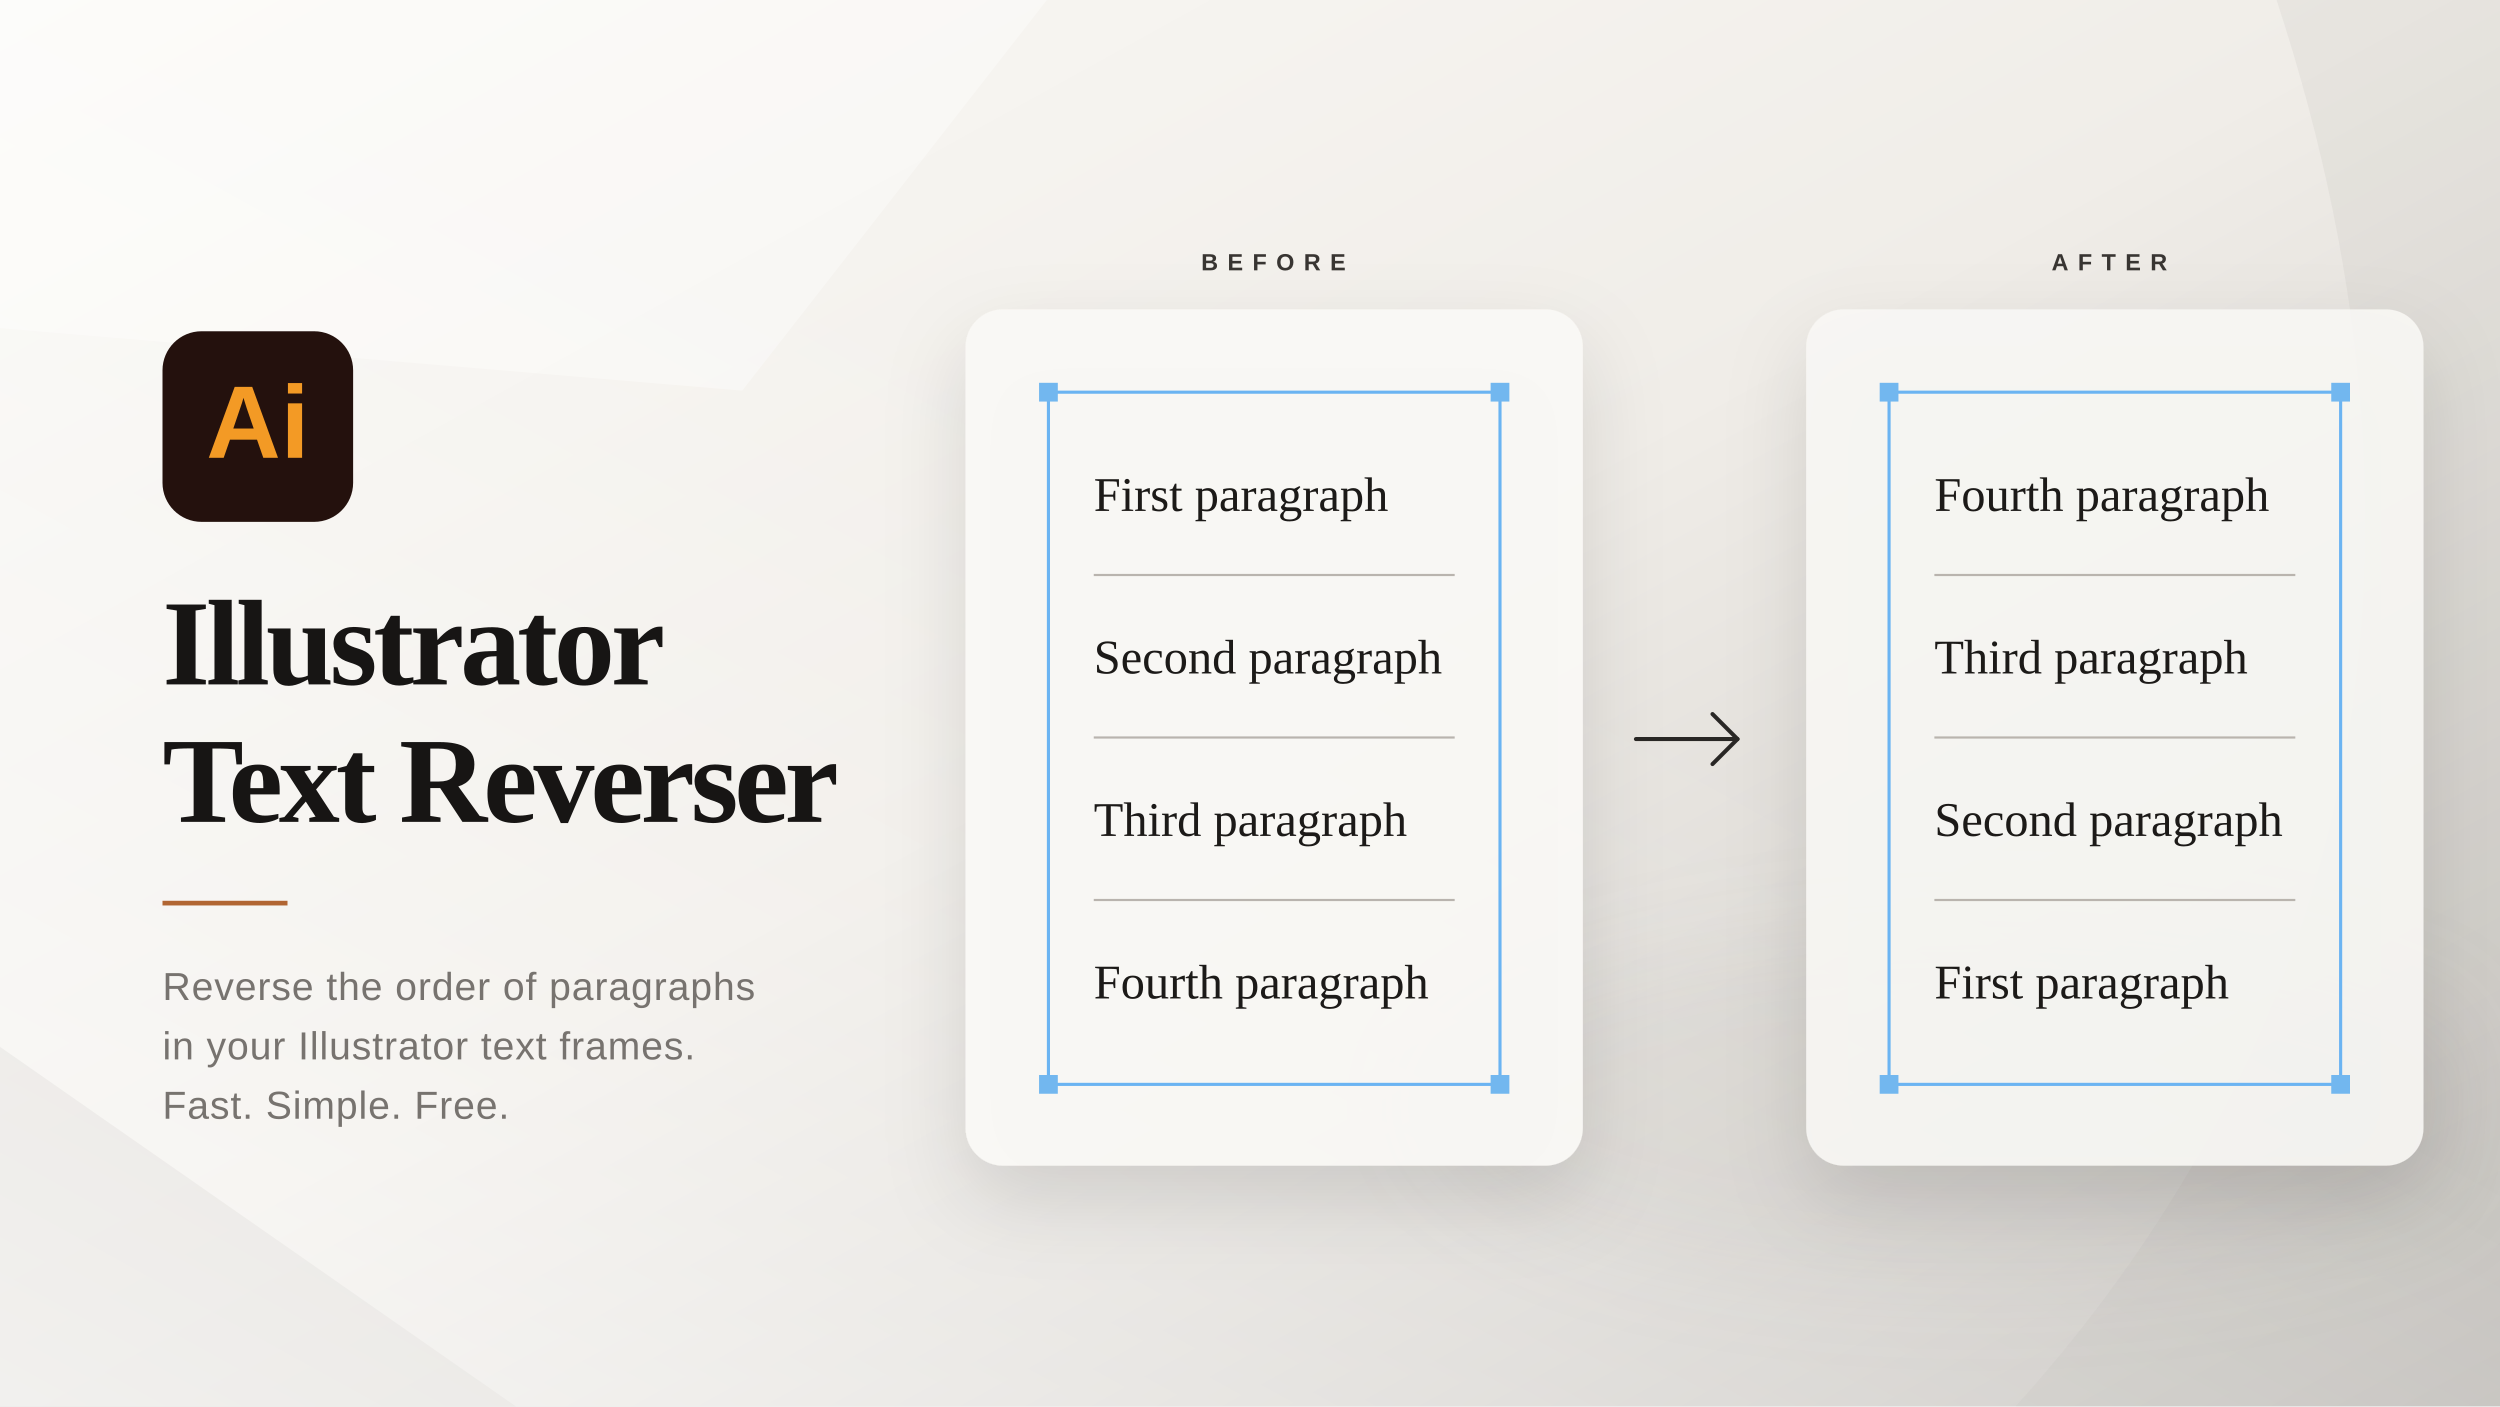
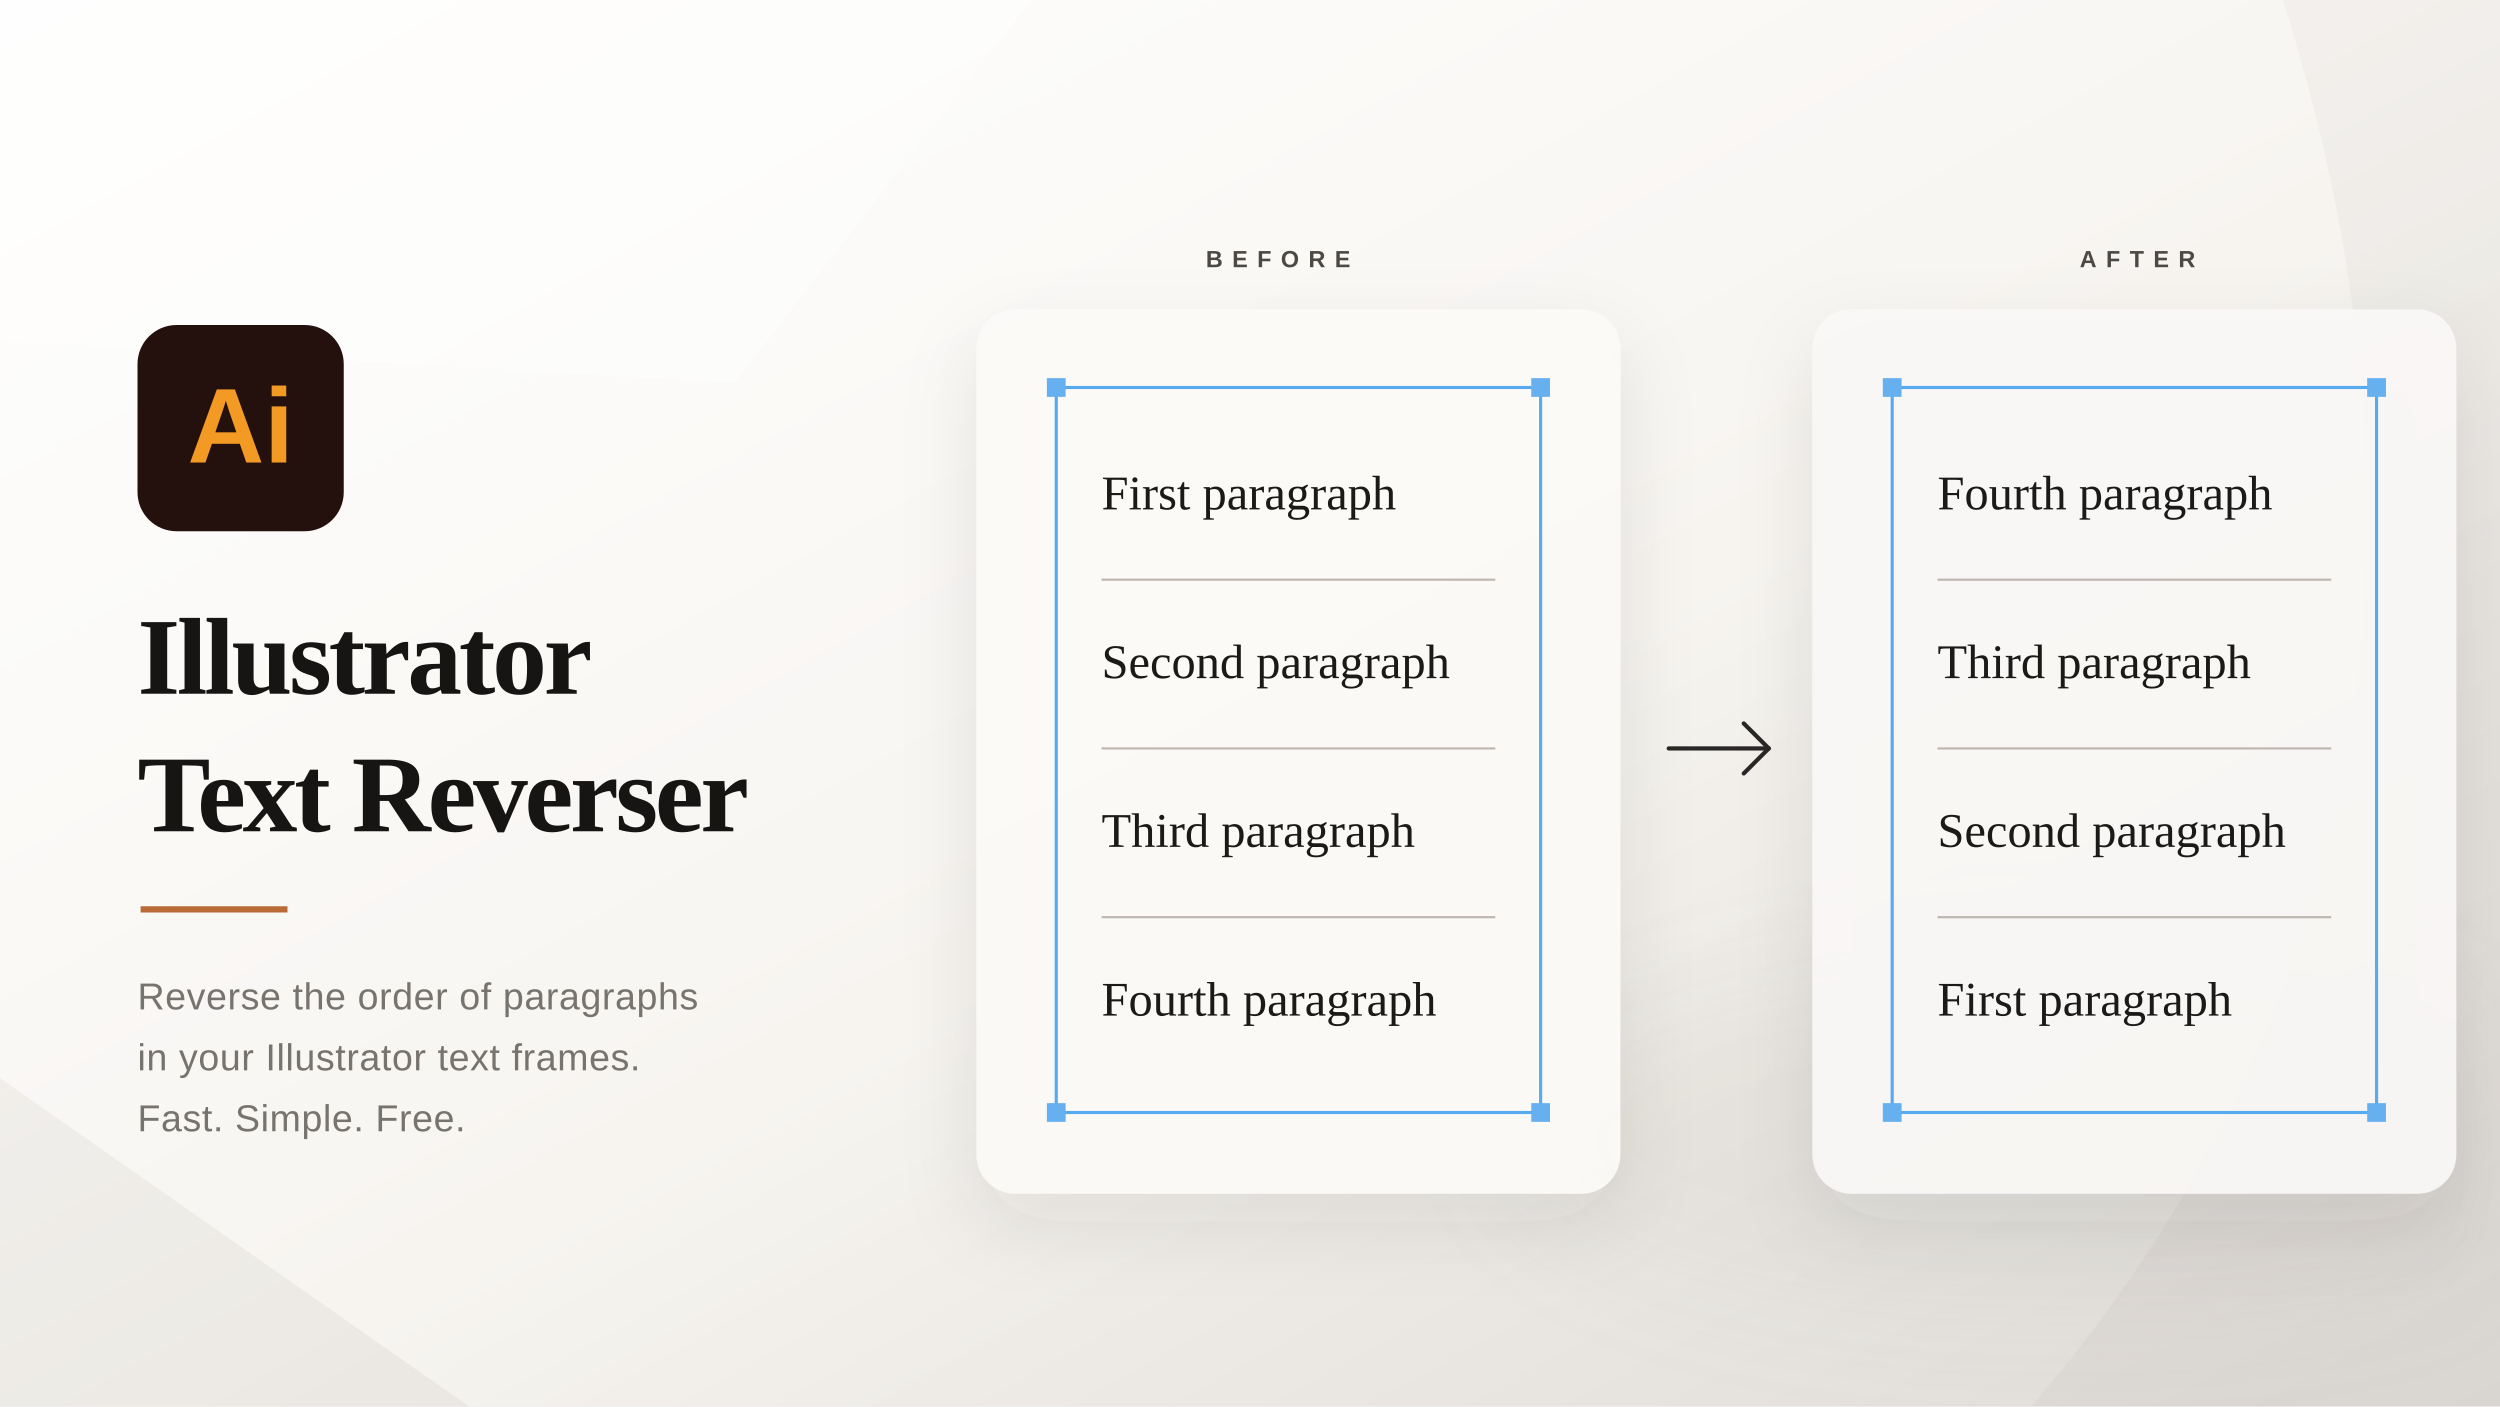
<svg xmlns="http://www.w3.org/2000/svg" width="1600" height="900" viewBox="0 0 1600 900" role="img" aria-labelledby="title desc">
  <defs>
    <linearGradient id="bg" x1="0" y1="0" x2="1" y2="1">
      <stop offset="0" stop-color="#fbfaf7" />
-       <stop offset="0.48" stop-color="#f0ede8" />
-       <stop offset="1" stop-color="#c8c5c1" />
+       <stop offset="0.55" stop-color="#f5f2ed" />
+       <stop offset="1" stop-color="#dedbd6" />
    </linearGradient>
-     <linearGradient id="wash" x1="0" y1="1" x2="1" y2="0">
-       <stop offset="0" stop-color="#ffffff" stop-opacity="0.9" />
-       <stop offset="0.58" stop-color="#ffffff" stop-opacity="0" />
+     <linearGradient id="wash" x1="0" y1="0" x2="1" y2="1">
+       <stop offset="0" stop-color="#ffffff" stop-opacity="0.72" />
+       <stop offset="0.7" stop-color="#ffffff" stop-opacity="0" />
    </linearGradient>
    <filter id="shadow" x="-30%" y="-30%" width="160%" height="180%">
-       <feDropShadow dx="0" dy="22" stdDeviation="26" flood-color="#25211d" flood-opacity="0.13" />
+       <feDropShadow dx="0" dy="20" stdDeviation="25" flood-color="#3a342f" flood-opacity="0.10" />
    </filter>
    <filter id="soft" x="-30%" y="-30%" width="160%" height="160%">
-       <feGaussianBlur stdDeviation="30" />
+       <feGaussianBlur stdDeviation="34" />
    </filter>
  </defs>
  <rect width="1600" height="900" fill="url(#bg)" />
-   <path d="M0 0h670L475 250 0 210Z" fill="#ffffff" opacity="0.34" />
-   <path d="M0 900V670L330 900Z" fill="#d4d0cb" opacity="0.58" />
-   <path d="M1600 0v900h-310c95-105 173-238 205-388 34-158 22-329-38-512Z" fill="#a9a7a4" opacity="0.13" />
-   <ellipse cx="1265" cy="707" rx="355" ry="116" fill="#8a8783" opacity="0.08" filter="url(#soft)" />
-   <rect width="1600" height="900" fill="url(#wash)" opacity="0.64" />
-   <g transform="translate(104 212)">
-     <rect x="0" y="0" width="122" height="122" rx="25" fill="#24110d" />
-     <text x="61" y="81" text-anchor="middle" font-family="Arial, Helvetica, sans-serif" font-size="66" font-weight="700" fill="#f39a25">Ai</text>
-     <text x="0" y="226" font-family="Georgia, 'Times New Roman', serif" font-size="78" font-weight="700" letter-spacing="-2.5" fill="#171514">Illustrator</text>
-     <text x="0" y="314" font-family="Georgia, 'Times New Roman', serif" font-size="78" font-weight="700" letter-spacing="-2.5" fill="#171514">Text Reverser</text>
-     <line x1="0" y1="366" x2="80" y2="366" stroke="#b16532" stroke-width="3" />
-     <text x="0" y="428" font-family="Arial, Helvetica, sans-serif" font-size="25" font-weight="400" letter-spacing="0.6" fill="#77736f">Reverse the order of paragraphs</text>
-     <text x="0" y="466" font-family="Arial, Helvetica, sans-serif" font-size="25" font-weight="400" letter-spacing="0.6" fill="#77736f">in your Illustrator text frames.</text>
-     <text x="0" y="504" font-family="Arial, Helvetica, sans-serif" font-size="25" font-weight="400" letter-spacing="0.6" fill="#77736f">Fast. Simple. Free.</text>
+   <path d="M0 0h660L470 245 0 218Z" fill="#ffffff" opacity="0.34" />
+   <path d="M0 900V690L300 900Z" fill="#d9d5d0" opacity="0.46" />
+   <path d="M1600 0v900h-300c98-113 170-250 200-405 29-151 16-322-39-495Z" fill="#aaa7a2" opacity="0.11" />
+   <ellipse cx="1320" cy="730" rx="360" ry="120" fill="#8e8984" opacity="0.06" filter="url(#soft)" />
+   <rect width="1600" height="900" fill="url(#wash)" />
+   <g transform="translate(88 208)">
+     <rect x="0" y="0" width="132" height="132" rx="25" fill="#24110d" />
+     <text x="66" y="88" text-anchor="middle" font-family="Arial, Helvetica, sans-serif" font-size="68" font-weight="700" fill="#f39a25">Ai</text>
+     <text x="0" y="236" font-family="Georgia, 'Times New Roman', serif" font-size="70" font-weight="700" letter-spacing="-2" fill="#171514">Illustrator</text>
+     <text x="0" y="324" font-family="Georgia, 'Times New Roman', serif" font-size="70" font-weight="700" letter-spacing="-2" fill="#171514">Text Reverser</text>
+     <line x1="2" y1="374" x2="96" y2="374" stroke="#b96a37" stroke-width="4" />
+     <text x="0" y="438" font-family="Arial, Helvetica, sans-serif" font-size="24" font-weight="400" letter-spacing="0.4" fill="#77736f">Reverse the order of paragraphs</text>
+     <text x="0" y="477" font-family="Arial, Helvetica, sans-serif" font-size="24" font-weight="400" letter-spacing="0.4" fill="#77736f">in your Illustrator text frames.</text>
+     <text x="0" y="516" font-family="Arial, Helvetica, sans-serif" font-size="24" font-weight="400" letter-spacing="0.4" fill="#77736f">Fast. Simple. Free.</text>
  </g>
-   <text x="815" y="173" text-anchor="middle" font-family="Arial, Helvetica, sans-serif" font-size="15" font-weight="600" letter-spacing="6" fill="#383532">BEFORE</text>
+   <text x="818" y="171" text-anchor="middle" font-family="Arial, Helvetica, sans-serif" font-size="15" font-weight="600" letter-spacing="6" fill="#4c4844">BEFORE</text>
  <g filter="url(#shadow)">
-     <rect x="618" y="198" width="395" height="548" rx="24" fill="#faf9f6" fill-opacity="0.93" />
+     <rect x="625" y="198" width="412" height="566" rx="25" fill="#fbfaf7" fill-opacity="0.94" />
  </g>
-   <rect x="671" y="251" width="289" height="443" fill="none" stroke="#6bb4f2" stroke-width="2" />
-   <g fill="#72b7ef">
-     <rect x="665" y="245" width="12" height="12" />
-     <rect x="954" y="245" width="12" height="12" />
-     <rect x="665" y="688" width="12" height="12" />
-     <rect x="954" y="688" width="12" height="12" />
+   <rect x="676" y="248" width="310" height="464" fill="none" stroke="#58aaf0" stroke-width="2" />
+   <g fill="#67b0ef">
+     <rect x="670" y="242" width="12" height="12" />
+     <rect x="980" y="242" width="12" height="12" />
+     <rect x="670" y="706" width="12" height="12" />
+     <rect x="980" y="706" width="12" height="12" />
  </g>
  <g font-family="Georgia, 'Times New Roman', serif" font-size="31" fill="#1c1a18">
-     <text x="700" y="327">First paragraph</text>
-     <text x="700" y="431">Second paragraph</text>
-     <text x="700" y="535">Third paragraph</text>
-     <text x="700" y="639">Fourth paragraph</text>
+     <text x="705" y="326">First paragraph</text>
+     <text x="705" y="434">Second paragraph</text>
+     <text x="705" y="542">Third paragraph</text>
+     <text x="705" y="650">Fourth paragraph</text>
  </g>
-   <g stroke="#b9b4ae" stroke-width="1.4">
-     <line x1="700" y1="368" x2="931" y2="368" />
-     <line x1="700" y1="472" x2="931" y2="472" />
-     <line x1="700" y1="576" x2="931" y2="576" />
+   <g stroke="#bdb7b0" stroke-width="1.4">
+     <line x1="705" y1="371" x2="957" y2="371" />
+     <line x1="705" y1="479" x2="957" y2="479" />
+     <line x1="705" y1="587" x2="957" y2="587" />
  </g>
-   <g stroke="#292725" stroke-width="2.6" fill="none" stroke-linecap="round" stroke-linejoin="round">
-     <line x1="1047" y1="473" x2="1112" y2="473" />
-     <polyline points="1096,457 1112,473 1096,489" />
+   <g stroke="#292725" stroke-width="2.7" fill="none" stroke-linecap="round" stroke-linejoin="round">
+     <line x1="1068" y1="479" x2="1132" y2="479" />
+     <polyline points="1116,463 1132,479 1116,495" />
  </g>
-   <text x="1350" y="173" text-anchor="middle" font-family="Arial, Helvetica, sans-serif" font-size="15" font-weight="600" letter-spacing="6" fill="#383532">AFTER</text>
+   <text x="1368" y="171" text-anchor="middle" font-family="Arial, Helvetica, sans-serif" font-size="15" font-weight="600" letter-spacing="6" fill="#4c4844">AFTER</text>
  <g filter="url(#shadow)">
-     <rect x="1156" y="198" width="395" height="548" rx="24" fill="#f8f7f4" fill-opacity="0.9" />
+     <rect x="1160" y="198" width="412" height="566" rx="25" fill="#faf9f6" fill-opacity="0.92" />
  </g>
-   <rect x="1209" y="251" width="289" height="443" fill="none" stroke="#6bb4f2" stroke-width="2" />
-   <g fill="#72b7ef">
-     <rect x="1203" y="245" width="12" height="12" />
-     <rect x="1492" y="245" width="12" height="12" />
-     <rect x="1203" y="688" width="12" height="12" />
-     <rect x="1492" y="688" width="12" height="12" />
+   <rect x="1211" y="248" width="310" height="464" fill="none" stroke="#58aaf0" stroke-width="2" />
+   <g fill="#67b0ef">
+     <rect x="1205" y="242" width="12" height="12" />
+     <rect x="1515" y="242" width="12" height="12" />
+     <rect x="1205" y="706" width="12" height="12" />
+     <rect x="1515" y="706" width="12" height="12" />
  </g>
  <g font-family="Georgia, 'Times New Roman', serif" font-size="31" fill="#1c1a18">
-     <text x="1238" y="327">Fourth paragraph</text>
-     <text x="1238" y="431">Third paragraph</text>
-     <text x="1238" y="535">Second paragraph</text>
-     <text x="1238" y="639">First paragraph</text>
+     <text x="1240" y="326">Fourth paragraph</text>
+     <text x="1240" y="434">Third paragraph</text>
+     <text x="1240" y="542">Second paragraph</text>
+     <text x="1240" y="650">First paragraph</text>
  </g>
-   <g stroke="#b9b4ae" stroke-width="1.4">
-     <line x1="1238" y1="368" x2="1469" y2="368" />
-     <line x1="1238" y1="472" x2="1469" y2="472" />
-     <line x1="1238" y1="576" x2="1469" y2="576" />
+   <g stroke="#bdb7b0" stroke-width="1.4">
+     <line x1="1240" y1="371" x2="1492" y2="371" />
+     <line x1="1240" y1="479" x2="1492" y2="479" />
+     <line x1="1240" y1="587" x2="1492" y2="587" />
  </g>
</svg>
